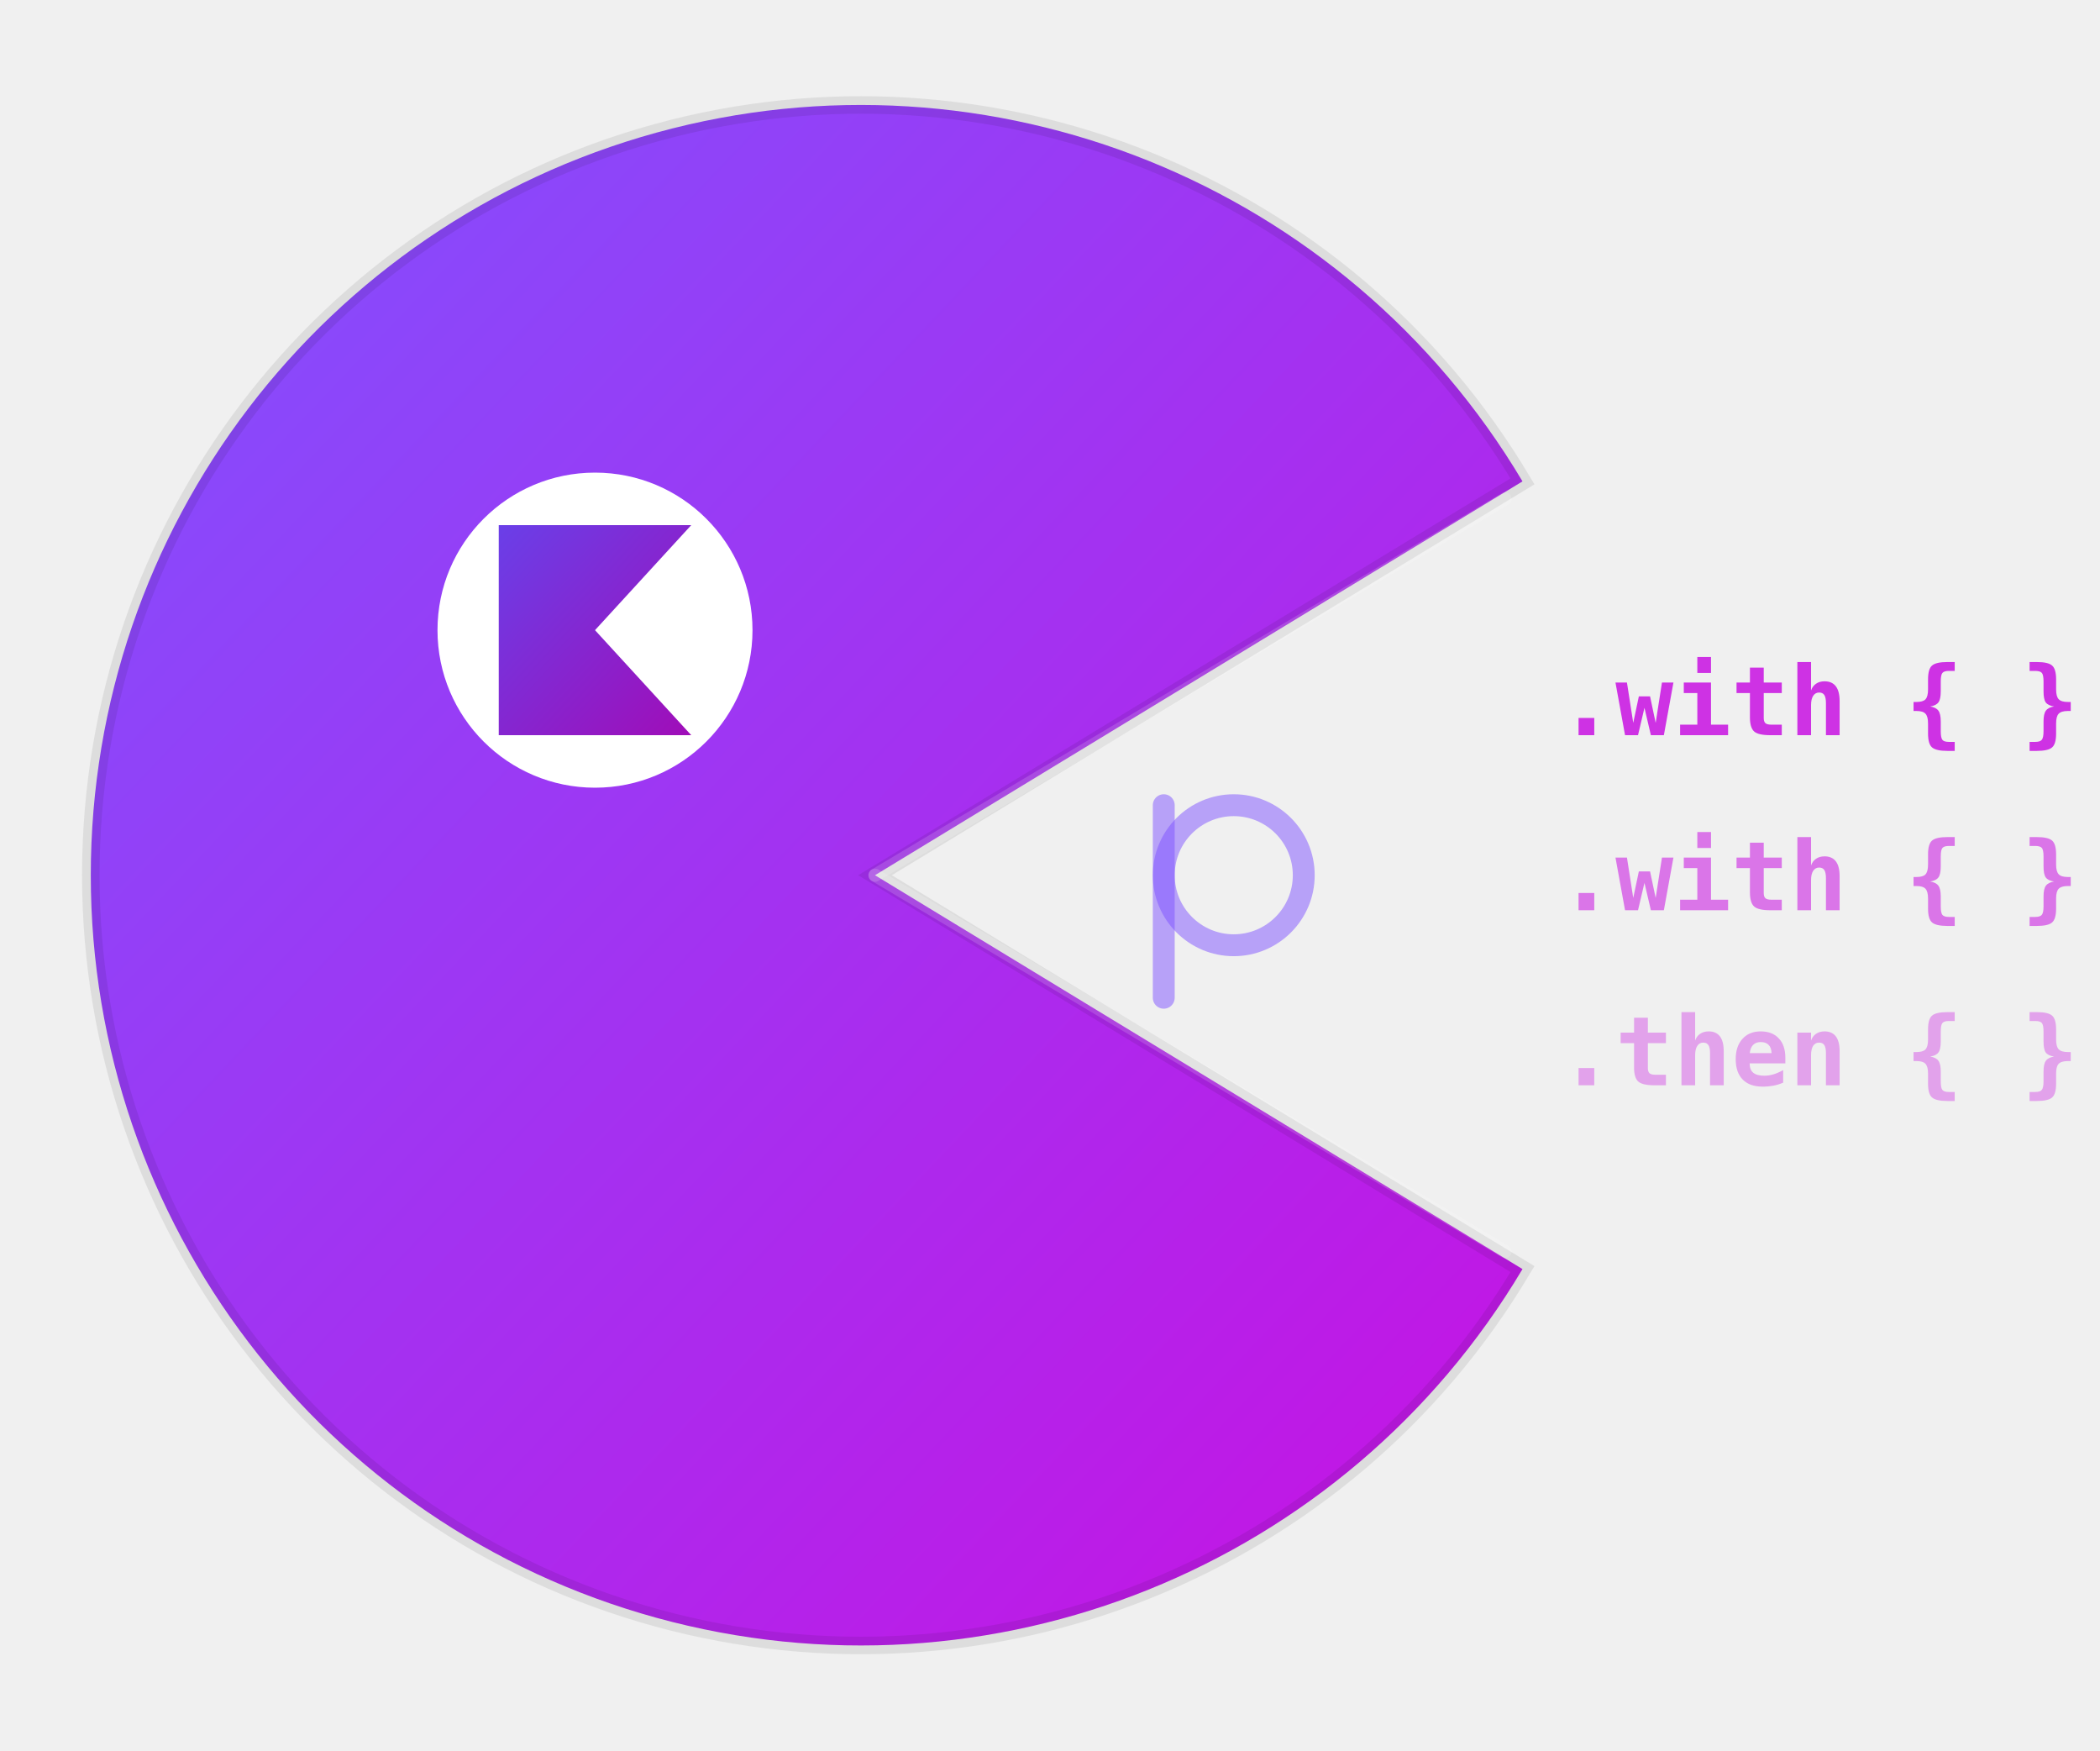
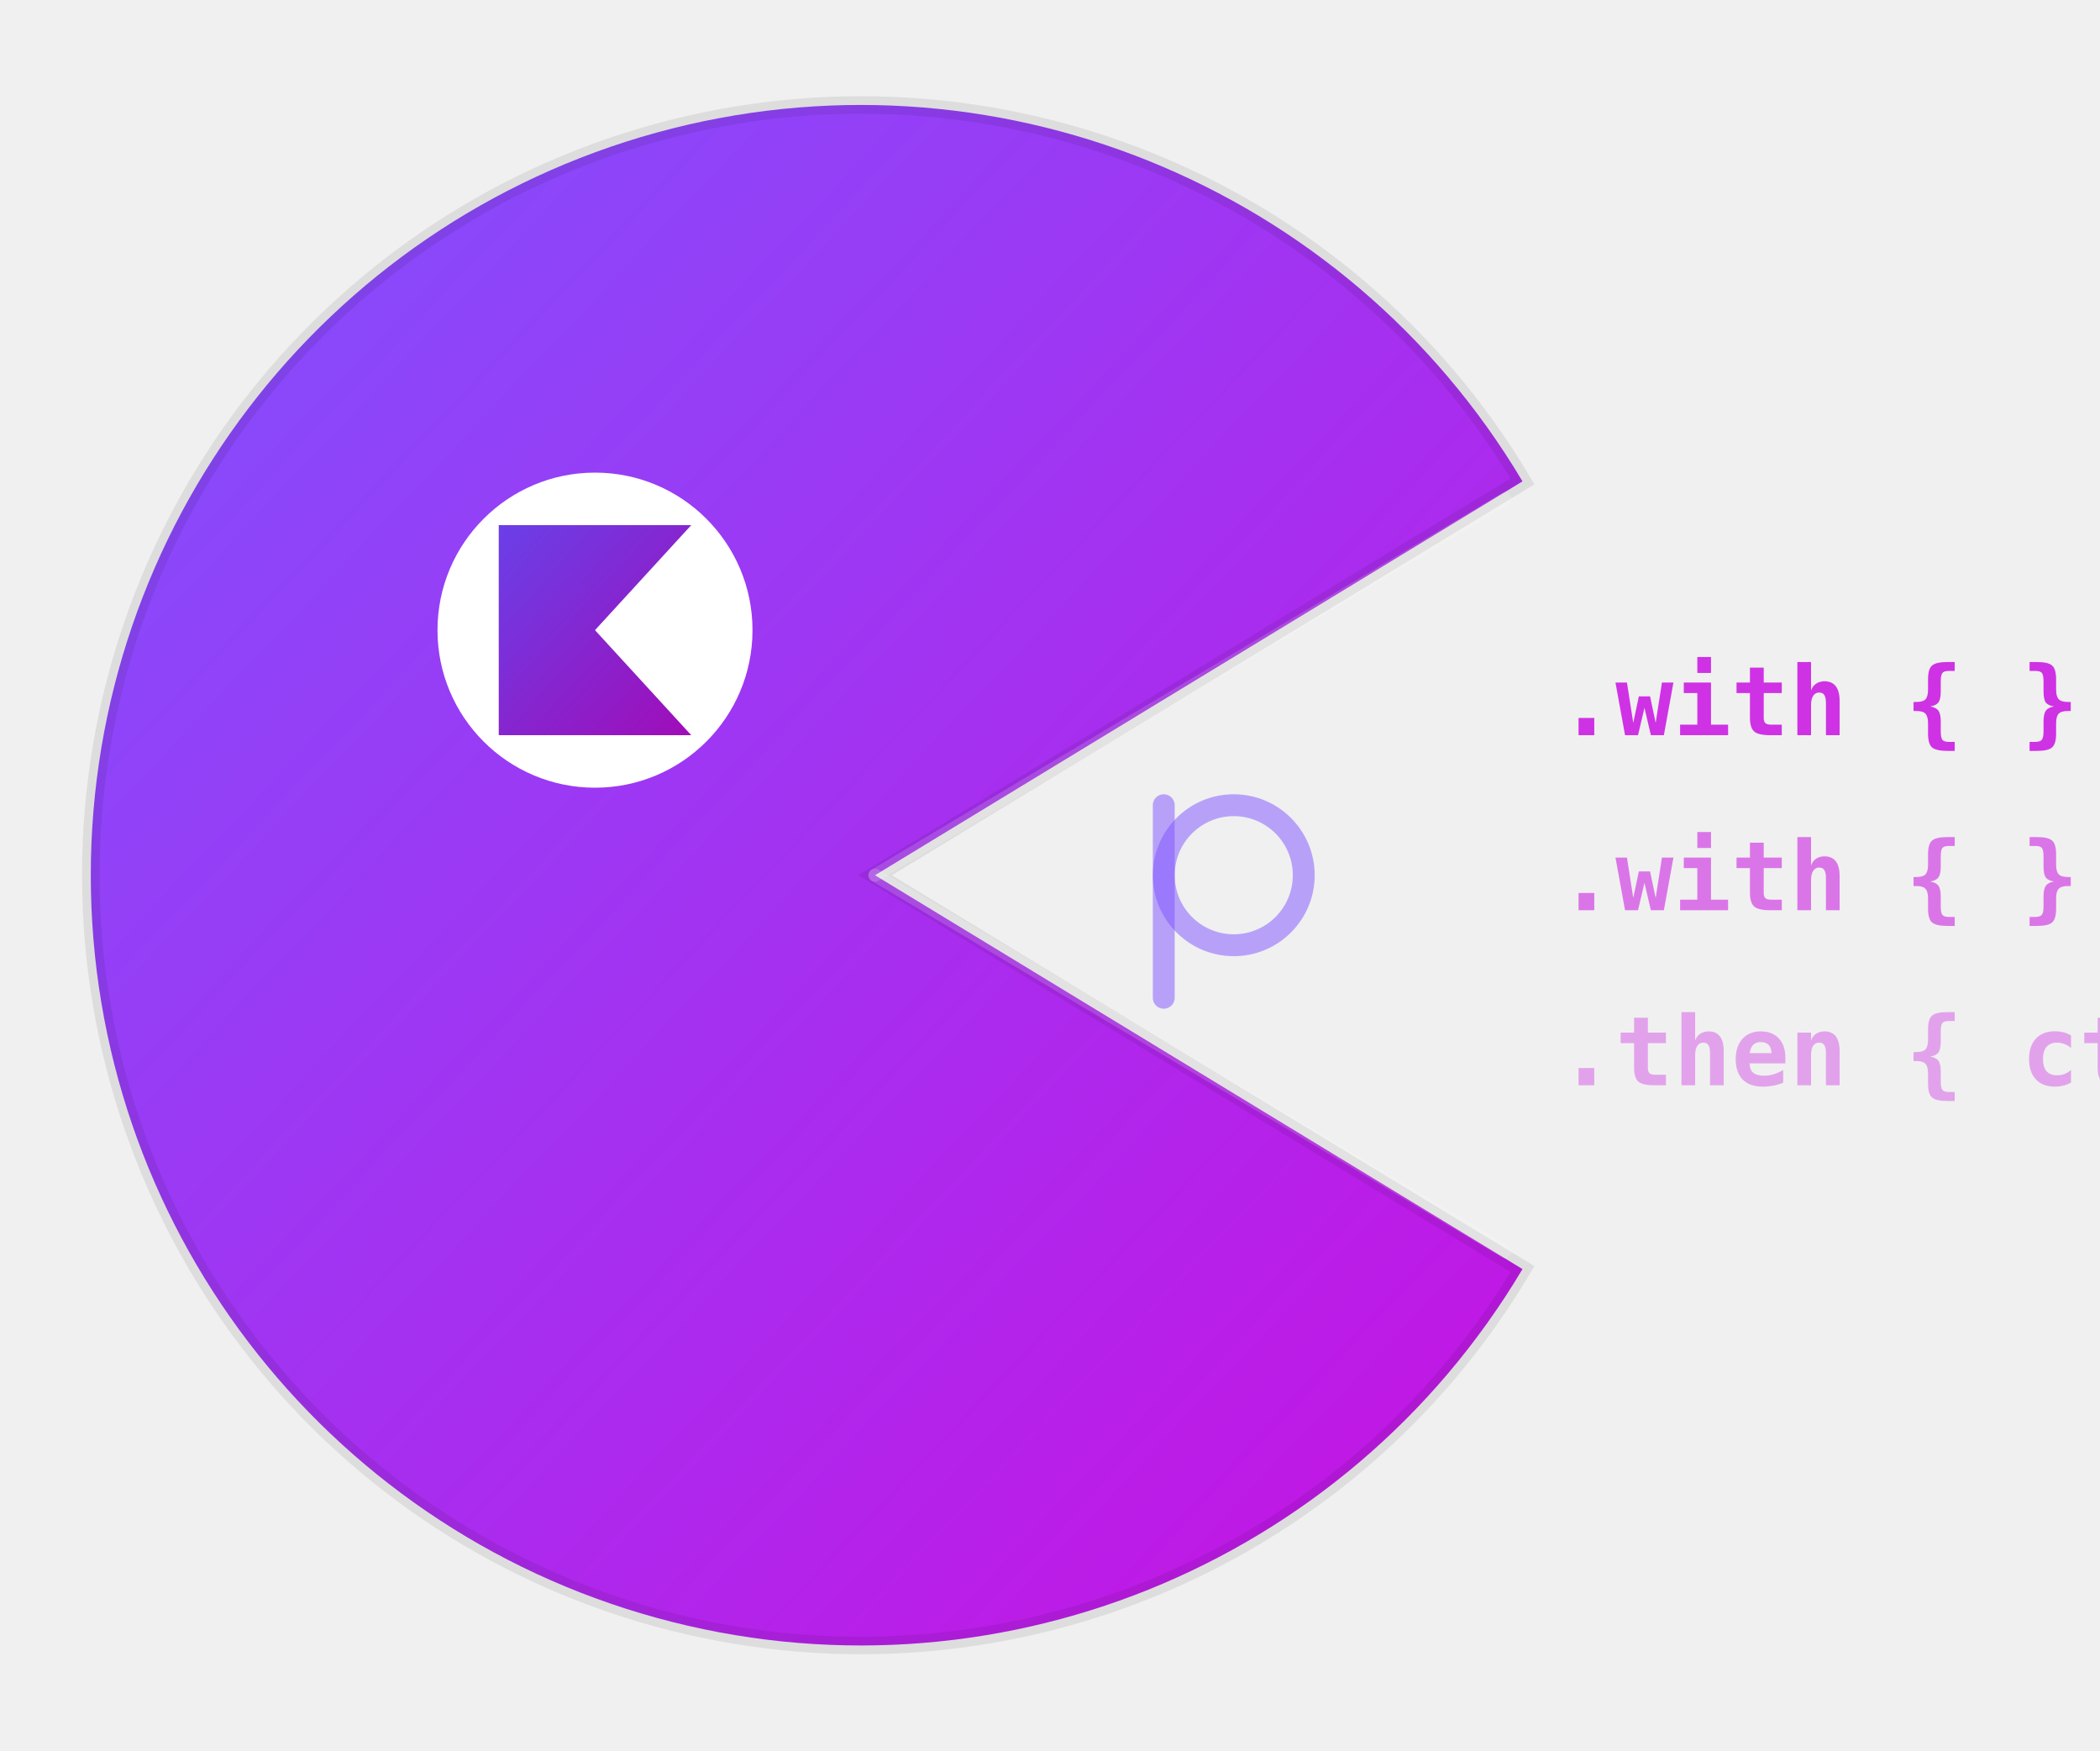
<svg xmlns="http://www.w3.org/2000/svg" viewBox="0 0 240 200" width="480" height="400">
  <defs>
    <linearGradient id="grad" x1="0%" y1="0%" x2="100%" y2="100%">
      <stop offset="0%" stop-color="#7F52FF" />
      <stop offset="100%" stop-color="#C811E2" />
    </linearGradient>
    <linearGradient id="grad-dark" x1="0%" y1="0%" x2="100%" y2="100%">
      <stop offset="0%" stop-color="#6A3FE8" />
      <stop offset="100%" stop-color="#A00DB8" />
    </linearGradient>
  </defs>
  <path d="M100,100 L174,55 A88,88 0 1,0 174,145 Z" fill="url(#grad)" />
  <path d="M100,100 L174,55 A88,88 0 1,0 174,145 Z" fill="none" stroke="rgba(0,0,0,0.08)" stroke-width="2" />
  <circle cx="68" cy="72" r="18" fill="white" />
  <path d="M57,60 L79,60 L68,72 L79,84 L57,84 Z" fill="url(#grad-dark)" />
  <circle cx="141" cy="100" r="8" fill="none" stroke="rgba(127,82,255,0.5)" stroke-width="2.5" />
  <line x1="133" y1="92" x2="133" y2="114" stroke="rgba(127,82,255,0.5)" stroke-width="2.5" stroke-linecap="round" />
  <line x1="100" y1="100" x2="172" y2="57" stroke="rgba(255,255,255,0.15)" stroke-width="1.5" stroke-linecap="round" />
  <line x1="100" y1="100" x2="172" y2="143" stroke="rgba(255,255,255,0.15)" stroke-width="1.5" stroke-linecap="round" />
  <text x="178" y="84" font-family="monospace" font-weight="700" font-size="11" fill="#C811E2" opacity="0.85">.with { }</text>
  <text x="178" y="104" font-family="monospace" font-weight="700" font-size="11" fill="#C811E2" opacity="0.55">.with { }</text>
-   <text x="178" y="124" font-family="monospace" font-weight="700" font-size="11" fill="#C811E2" opacity="0.35">.then { }</text>
+   <text x="178" y="124" font-family="monospace" font-weight="700" font-size="11" fill="#C811E2" opacity="0.35">.then { ctx -&gt; }</text>
</svg>
